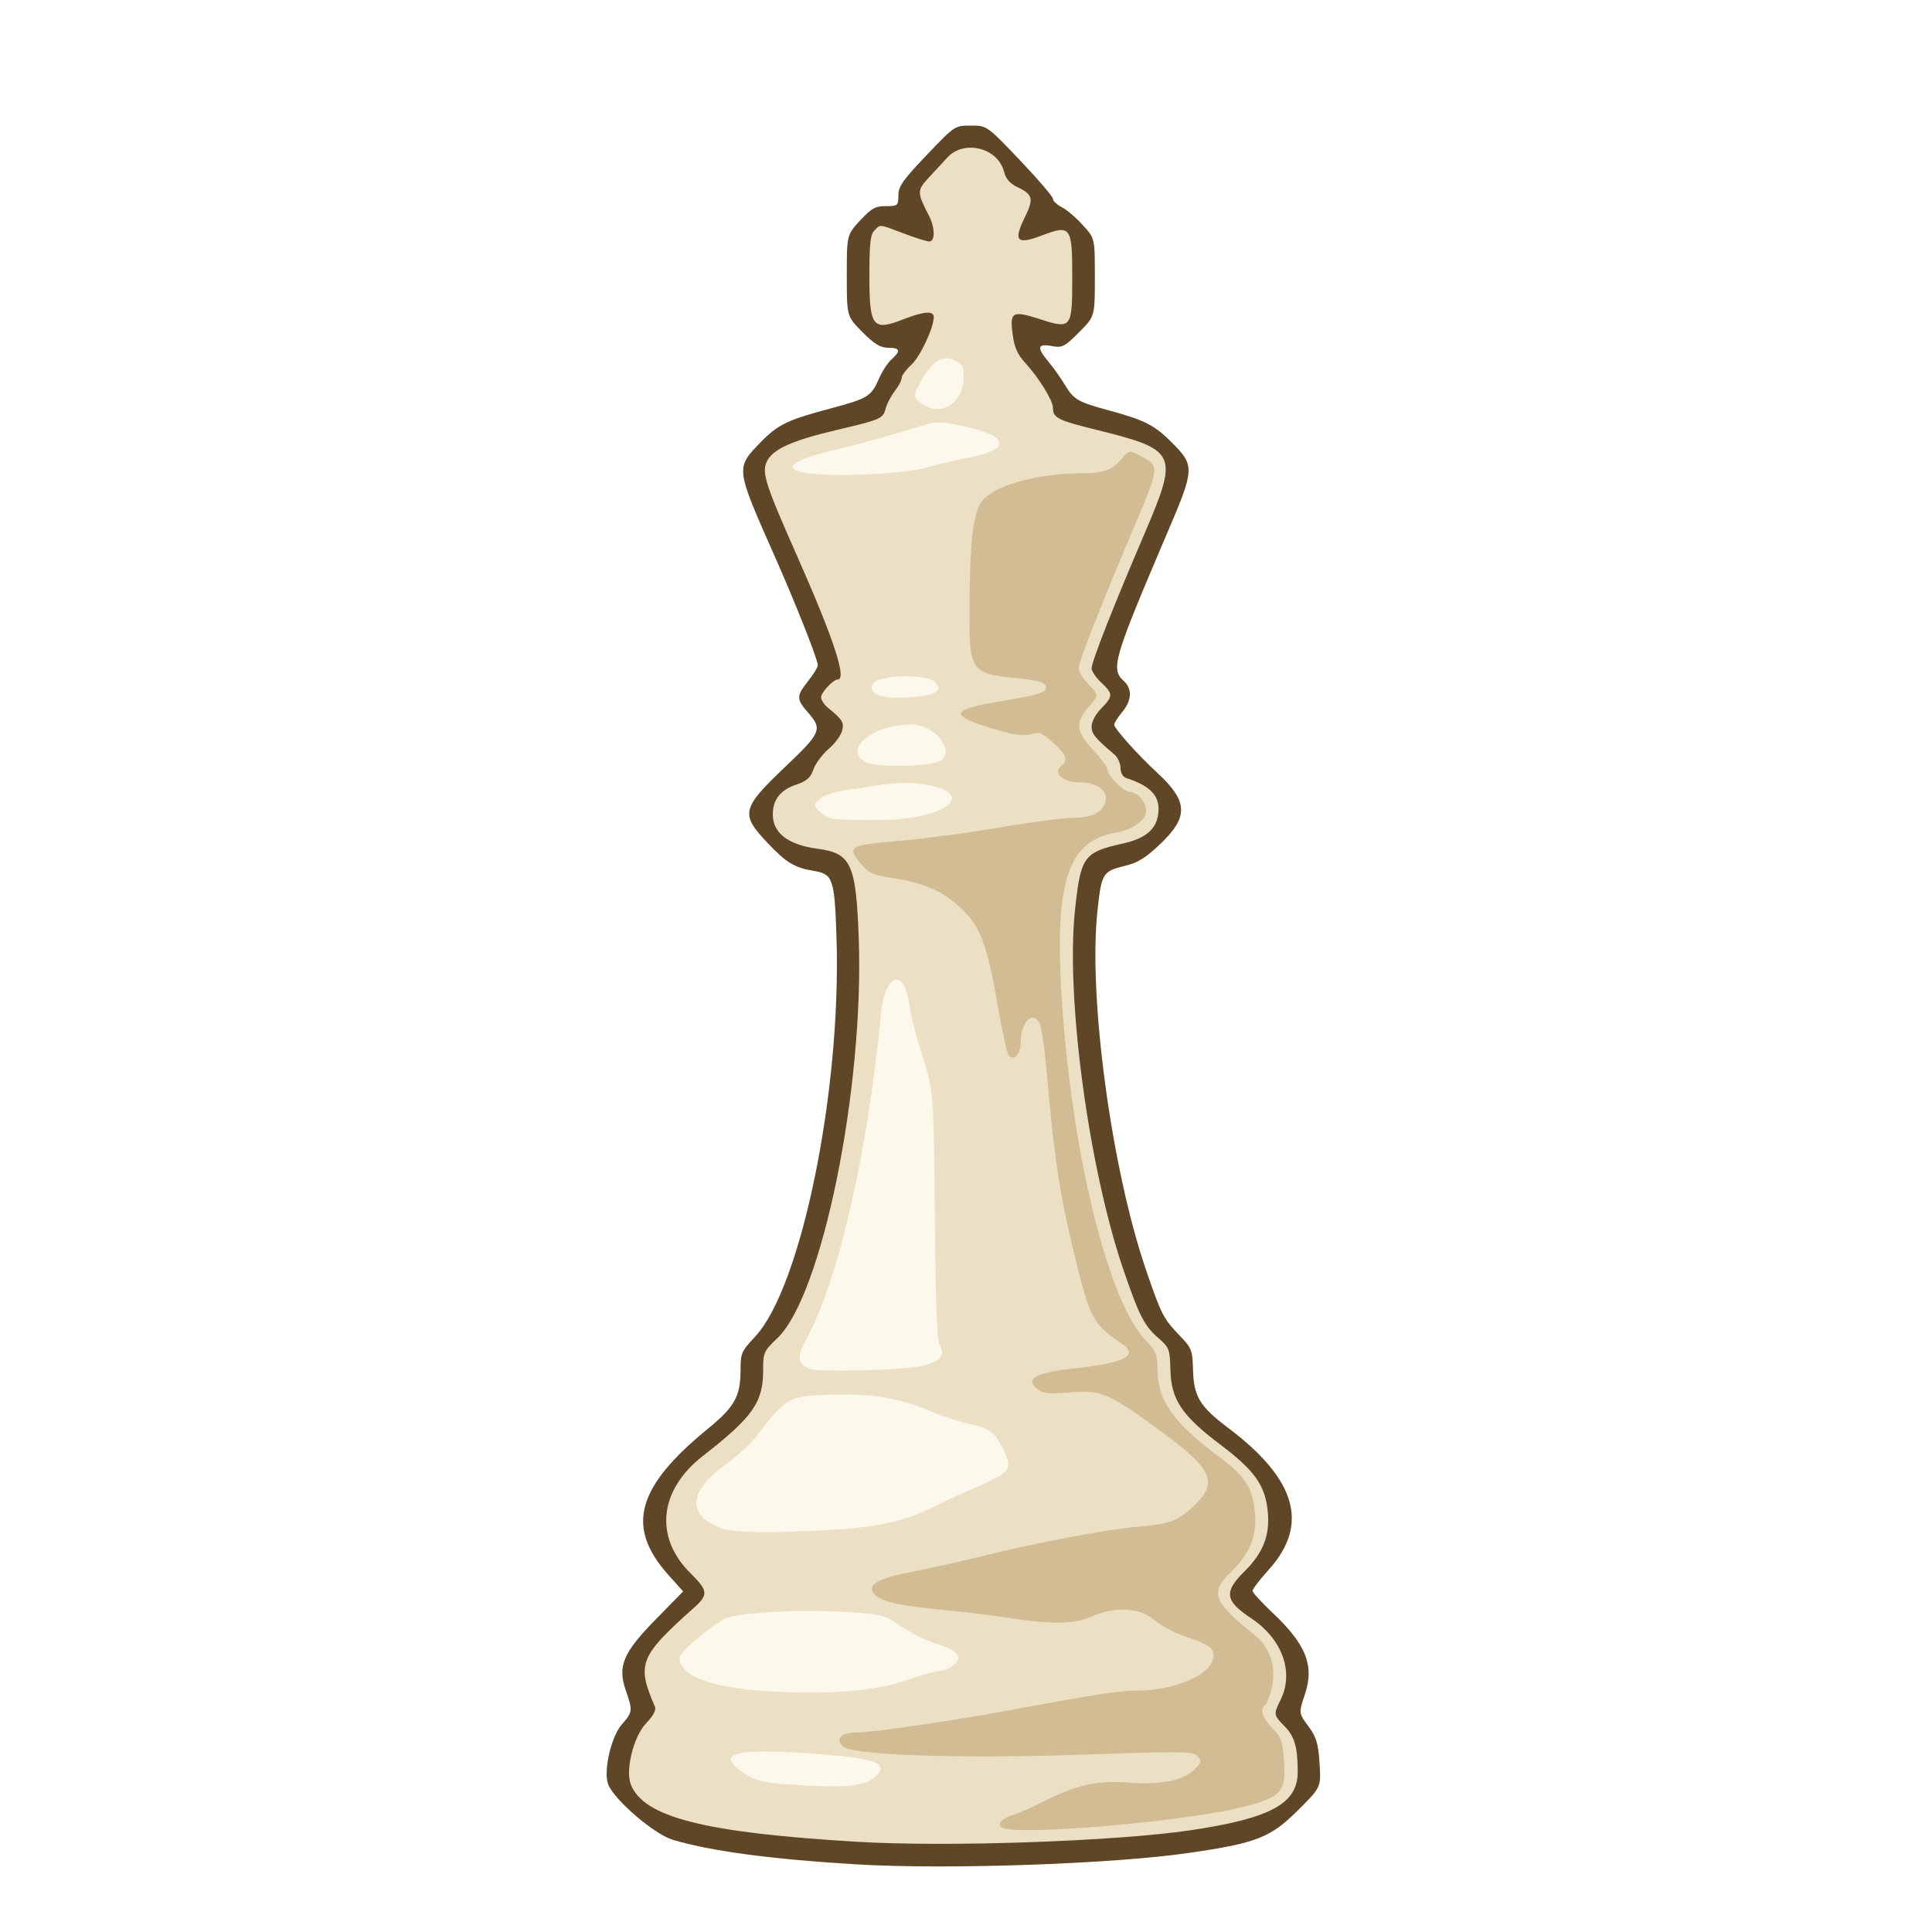
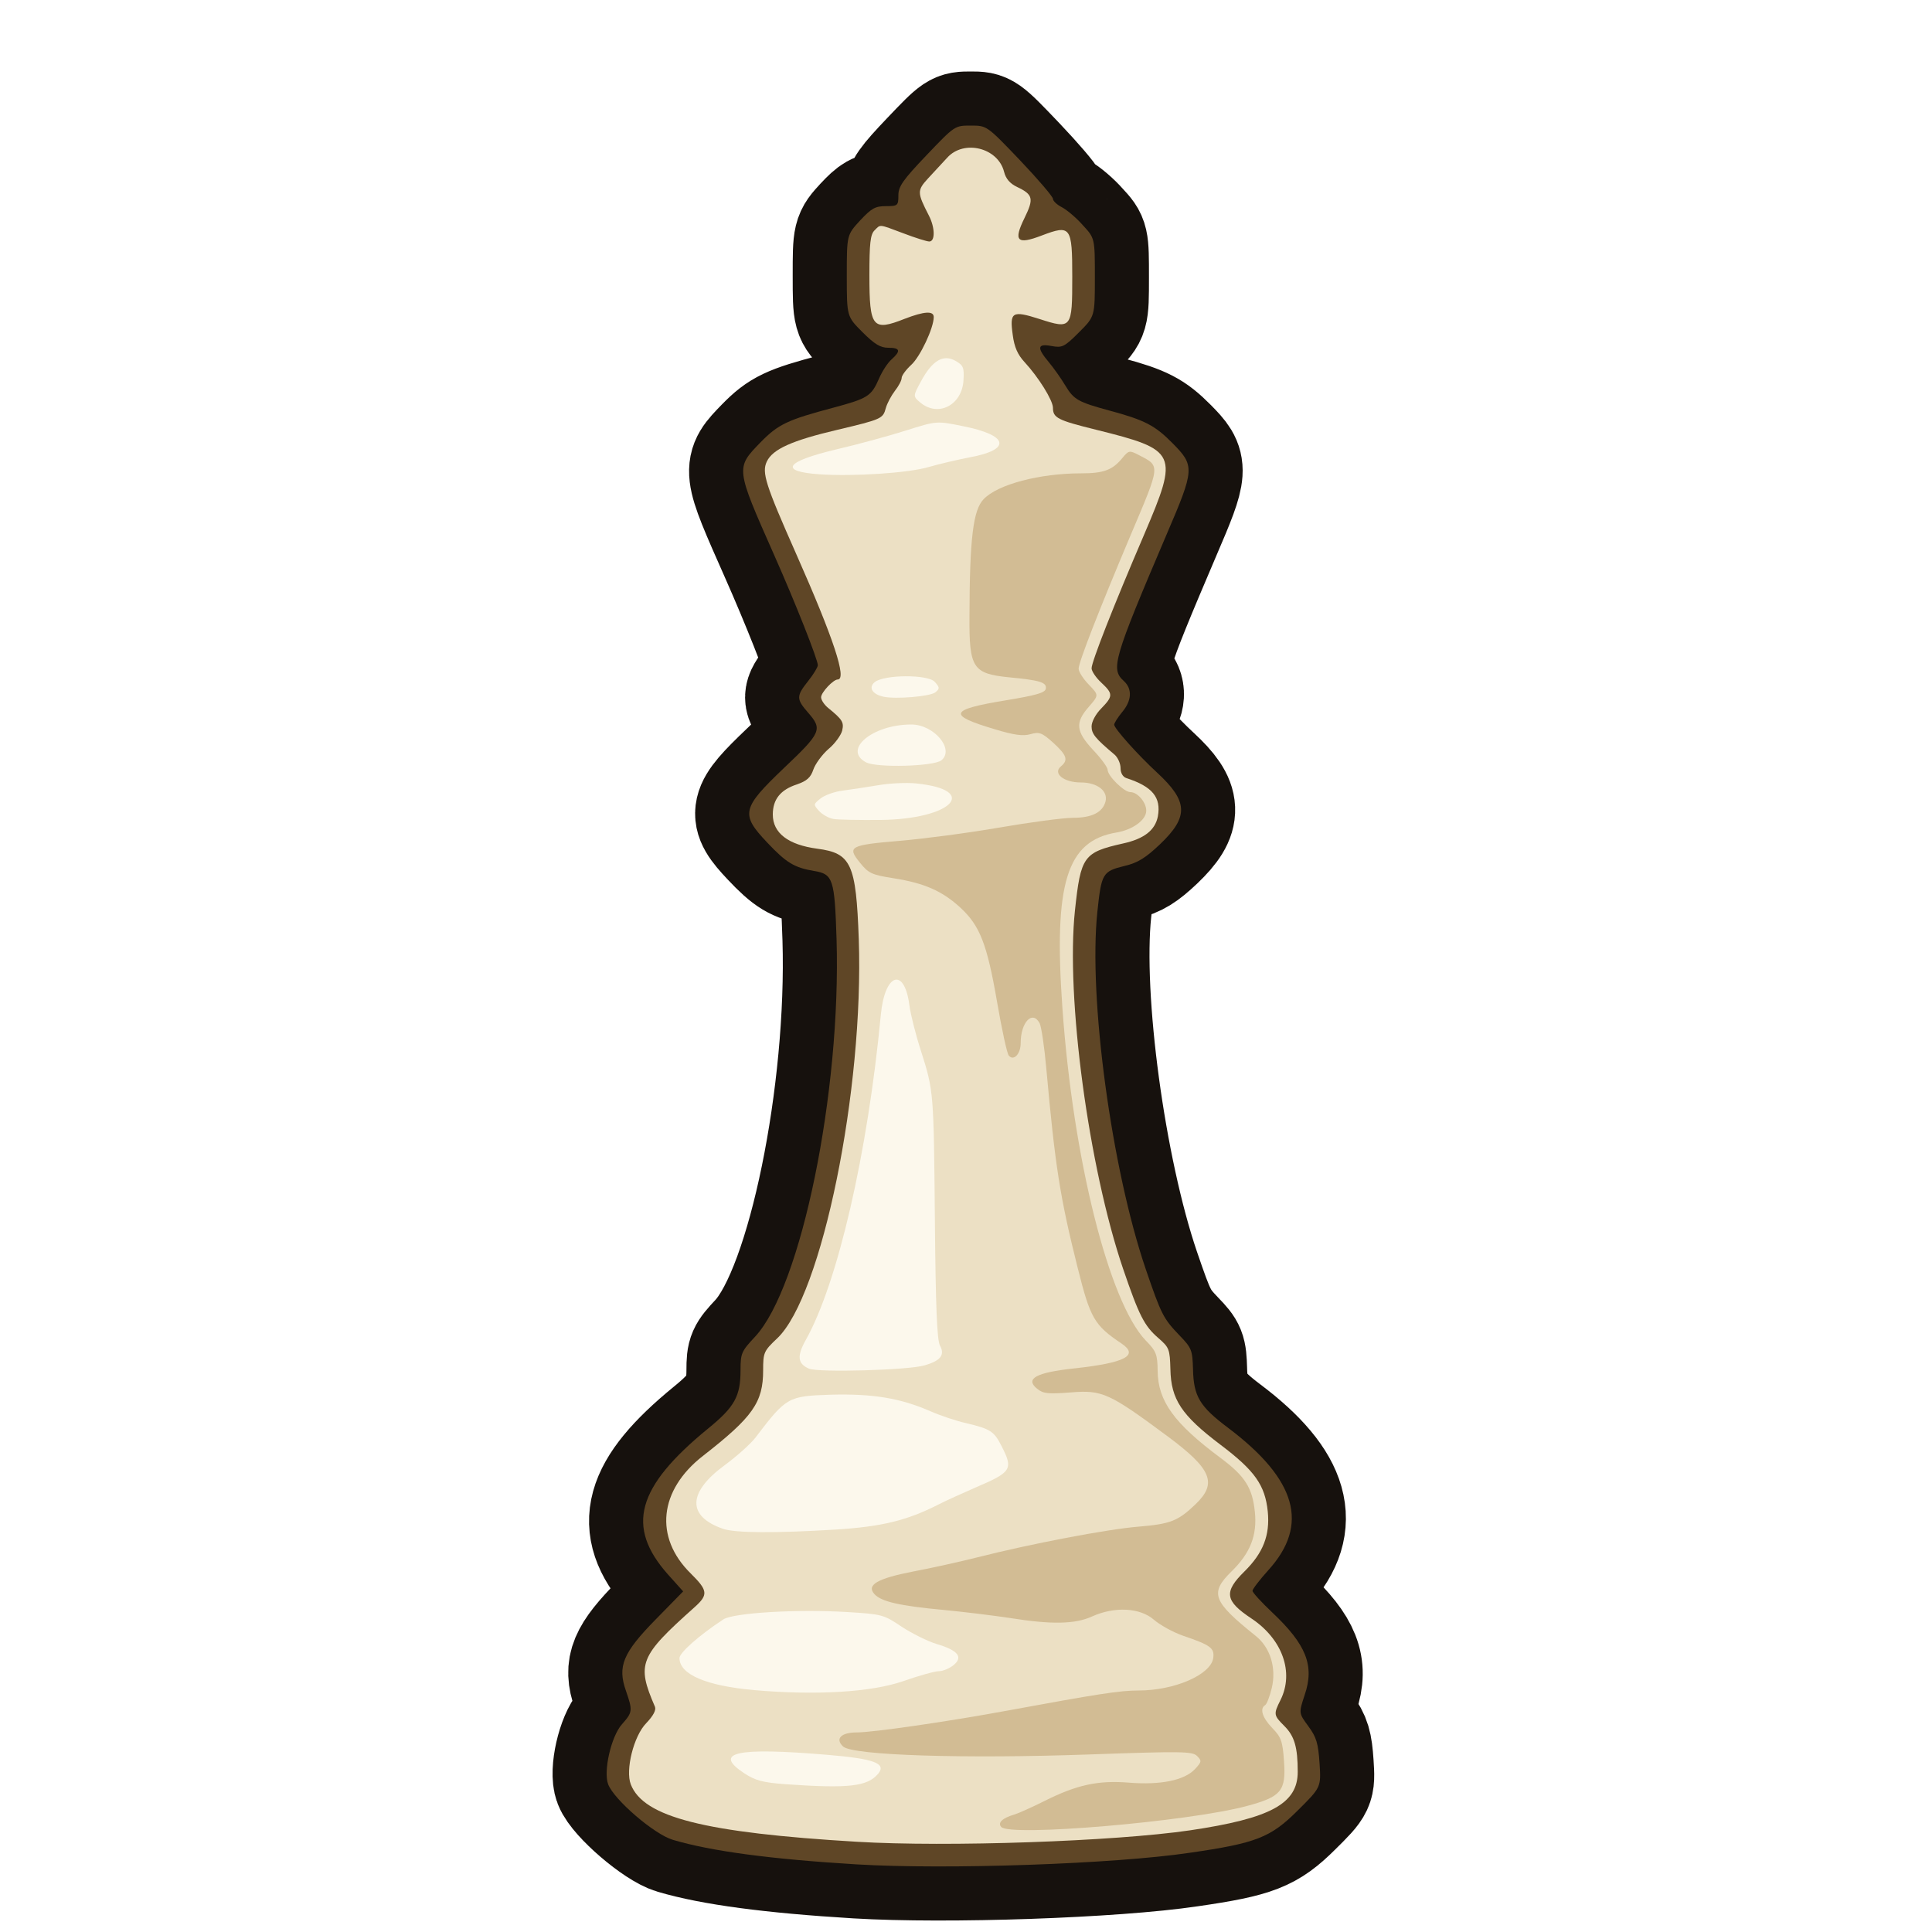
<svg xmlns="http://www.w3.org/2000/svg" viewBox="0 0 100 100">
+   <path fill="#16110d" stroke="#16110d" stroke-width="5.6" stroke-linejoin="round" d="M44.34 96.50C39.90 96.23 36.82 95.82 34.83 95.23C33.87 94.95 31.79 93.16 31.48 92.36C31.22 91.69 31.63 89.88 32.19 89.25C32.75 88.62 32.75 88.54 32.40 87.52C31.95 86.25 32.24 85.55 33.95 83.81L35.36 82.37L34.57 81.49C32.38 79.02 32.95 76.97 36.64 73.95C38.03 72.82 38.33 72.27 38.33 70.91C38.33 70.04 38.38 69.94 39.08 69.19C41.47 66.63 43.54 56.53 43.30 48.61C43.20 45.49 43.12 45.24 42.13 45.08C41.12 44.91 40.70 44.66 39.71 43.61C38.32 42.14 38.39 41.84 40.58 39.75C42.51 37.92 42.58 37.75 41.83 36.89C41.21 36.18 41.21 36.03 41.83 35.25C42.11 34.90 42.33 34.53 42.33 34.43C42.33 34.14 41.18 31.23 40.08 28.75C38.06 24.19 38.07 24.23 39.37 22.89C40.28 21.96 40.76 21.73 43.14 21.10C44.92 20.62 45.10 20.51 45.50 19.59C45.66 19.22 45.95 18.77 46.15 18.60C46.64 18.16 46.59 18.00 45.98 18.00C45.57 18.00 45.27 17.82 44.64 17.19C43.83 16.38 43.83 16.38 43.83 14.27C43.83 12.16 43.83 12.16 44.52 11.41C45.11 10.78 45.30 10.67 45.85 10.67C46.47 10.67 46.50 10.64 46.50 10.11C46.50 9.65 46.73 9.32 47.96 8.03C49.42 6.50 49.42 6.50 50.25 6.50C51.08 6.50 51.08 6.50 52.79 8.29C53.73 9.28 54.50 10.18 54.50 10.29C54.50 10.40 54.71 10.60 54.97 10.73C55.23 10.87 55.72 11.28 56.05 11.66C56.67 12.33 56.67 12.33 56.67 14.36C56.67 16.38 56.67 16.38 55.85 17.20C55.09 17.96 54.98 18.01 54.43 17.91C53.69 17.77 53.65 17.99 54.29 18.75C54.54 19.05 54.93 19.60 55.15 19.97C55.58 20.68 55.80 20.81 57.42 21.25C59.25 21.74 59.78 22.02 60.68 22.93C61.85 24.11 61.84 24.27 60.38 27.67C57.62 34.14 57.48 34.63 58.17 35.25C58.62 35.66 58.58 36.27 58.08 36.86C57.85 37.14 57.67 37.43 57.67 37.51C57.67 37.70 58.89 39.07 59.89 39.99C61.50 41.48 61.54 42.27 60.04 43.70C59.29 44.41 58.89 44.66 58.21 44.82C57.07 45.10 57.01 45.20 56.80 47.19C56.33 51.63 57.53 60.48 59.30 65.68C60.11 68.05 60.21 68.24 61.05 69.12C61.68 69.77 61.72 69.88 61.75 70.87C61.78 72.28 62.10 72.80 63.56 73.90C67.12 76.58 67.78 78.92 65.65 81.27C65.20 81.77 64.83 82.25 64.83 82.34C64.83 82.43 65.29 82.93 65.85 83.46C67.61 85.12 68.05 86.21 67.53 87.73C67.22 88.67 67.22 88.67 67.72 89.35C68.14 89.92 68.23 90.23 68.30 91.27C68.38 92.51 68.38 92.51 67.15 93.73C65.76 95.11 65.03 95.40 61.58 95.90C57.67 96.48 49.02 96.78 44.34 96.50Z" />
  <path fill="#5f4626" d="M44.34 96.50C39.90 96.23 36.82 95.82 34.83 95.23C33.87 94.95 31.79 93.16 31.48 92.36C31.22 91.69 31.63 89.88 32.19 89.25C32.75 88.62 32.75 88.54 32.40 87.52C31.95 86.25 32.24 85.55 33.95 83.81L35.36 82.37L34.57 81.49C32.38 79.02 32.95 76.97 36.64 73.95C38.03 72.82 38.33 72.27 38.33 70.91C38.33 70.04 38.38 69.94 39.08 69.19C41.47 66.63 43.54 56.53 43.30 48.61C43.20 45.49 43.12 45.24 42.13 45.08C41.12 44.91 40.70 44.66 39.71 43.61C38.32 42.14 38.39 41.84 40.58 39.75C42.51 37.92 42.58 37.75 41.83 36.89C41.21 36.18 41.21 36.03 41.83 35.25C42.11 34.90 42.33 34.53 42.33 34.43C42.33 34.14 41.18 31.23 40.08 28.75C38.06 24.19 38.07 24.23 39.37 22.89C40.28 21.96 40.76 21.73 43.14 21.10C44.92 20.62 45.10 20.51 45.50 19.59C45.66 19.22 45.95 18.77 46.15 18.60C46.64 18.16 46.59 18.00 45.98 18.00C45.57 18.00 45.27 17.82 44.64 17.19C43.83 16.38 43.83 16.38 43.83 14.27C43.83 12.16 43.83 12.16 44.52 11.41C45.11 10.78 45.30 10.67 45.85 10.67C46.47 10.67 46.50 10.64 46.50 10.11C46.50 9.65 46.73 9.32 47.96 8.03C49.42 6.50 49.42 6.50 50.25 6.50C51.08 6.50 51.08 6.50 52.79 8.29C53.73 9.28 54.50 10.18 54.50 10.29C54.50 10.40 54.71 10.60 54.97 10.73C55.23 10.87 55.72 11.28 56.05 11.66C56.67 12.33 56.67 12.33 56.67 14.36C56.67 16.38 56.67 16.38 55.85 17.20C55.09 17.96 54.98 18.01 54.43 17.91C53.69 17.77 53.65 17.99 54.29 18.75C54.54 19.05 54.93 19.60 55.15 19.97C55.58 20.68 55.80 20.81 57.42 21.25C59.25 21.74 59.78 22.02 60.68 22.93C61.85 24.11 61.84 24.27 60.38 27.67C57.62 34.14 57.48 34.63 58.17 35.25C58.62 35.66 58.58 36.27 58.08 36.86C57.85 37.14 57.67 37.43 57.67 37.51C57.67 37.70 58.89 39.07 59.89 39.99C61.50 41.48 61.54 42.27 60.04 43.70C59.29 44.41 58.89 44.66 58.21 44.82C57.07 45.10 57.01 45.20 56.80 47.19C56.33 51.63 57.53 60.48 59.30 65.68C60.11 68.05 60.21 68.24 61.05 69.12C61.68 69.77 61.72 69.88 61.75 70.87C61.78 72.28 62.10 72.80 63.56 73.90C67.12 76.58 67.78 78.92 65.65 81.27C65.20 81.77 64.83 82.25 64.83 82.34C64.83 82.43 65.29 82.93 65.85 83.46C67.61 85.12 68.05 86.21 67.53 87.73C67.22 88.67 67.22 88.67 67.72 89.35C68.14 89.92 68.23 90.23 68.30 91.27C68.38 92.51 68.38 92.51 67.15 93.73C65.76 95.11 65.03 95.40 61.58 95.90C57.67 96.48 49.02 96.78 44.34 96.50Z" />
  <path fill="#ece0c4" d="M44.36 95.33C36.46 94.86 33.31 94.06 32.65 92.36C32.36 91.62 32.80 89.85 33.45 89.19C33.82 88.80 33.97 88.51 33.90 88.34C32.94 86.12 33.09 85.74 35.96 83.18C36.67 82.54 36.64 82.32 35.75 81.44C33.85 79.57 34.11 77.13 36.38 75.36C38.96 73.35 39.50 72.59 39.50 70.93C39.50 70.01 39.53 69.93 40.23 69.27C42.54 67.08 44.72 56.41 44.45 48.61C44.31 44.71 44.06 44.16 42.31 43.93C40.80 43.73 40.00 43.12 40.00 42.16C40.00 41.38 40.39 40.88 41.25 40.60C41.76 40.42 41.96 40.25 42.10 39.83C42.20 39.54 42.55 39.06 42.88 38.77C43.22 38.49 43.53 38.05 43.59 37.82C43.69 37.38 43.61 37.25 42.85 36.63C42.66 36.47 42.50 36.23 42.50 36.09C42.50 35.84 43.13 35.17 43.36 35.17C43.85 35.17 43.15 33.05 41.21 28.67C39.62 25.08 39.42 24.46 39.69 23.89C39.99 23.25 40.99 22.80 43.33 22.25C45.65 21.70 45.70 21.67 45.85 21.12C45.92 20.87 46.13 20.48 46.32 20.23C46.51 19.99 46.67 19.69 46.67 19.56C46.67 19.44 46.89 19.14 47.16 18.89C47.62 18.48 48.33 16.98 48.33 16.41C48.33 16.08 47.84 16.11 46.83 16.50C45.16 17.16 45.00 16.96 45.00 14.25C45.00 12.60 45.05 12.14 45.26 11.93C45.59 11.60 45.46 11.59 46.77 12.08C47.37 12.31 47.98 12.50 48.10 12.50C48.41 12.50 48.40 11.78 48.08 11.16C47.47 9.97 47.46 9.86 48.04 9.23C48.34 8.91 48.78 8.43 49.03 8.16C49.89 7.21 51.65 7.64 51.97 8.89C52.06 9.25 52.27 9.50 52.65 9.68C53.47 10.07 53.52 10.28 53.03 11.28C52.44 12.48 52.64 12.68 53.92 12.19C55.42 11.62 55.50 11.72 55.50 14.32C55.50 17.01 55.47 17.05 53.80 16.51C52.39 16.06 52.25 16.14 52.42 17.34C52.50 17.97 52.68 18.36 53.02 18.73C53.76 19.53 54.49 20.71 54.50 21.10C54.50 21.63 54.74 21.75 56.72 22.24C60.95 23.29 61.02 23.45 59.22 27.67C57.63 31.37 56.50 34.26 56.50 34.59C56.50 34.74 56.73 35.08 57.00 35.33C57.62 35.91 57.62 36.03 57.00 36.67C56.71 36.96 56.50 37.36 56.50 37.60C56.50 37.98 56.68 38.21 57.69 39.06C57.86 39.21 58.00 39.52 58.00 39.76C58.00 40.01 58.12 40.21 58.29 40.27C59.65 40.71 60.11 41.27 59.93 42.26C59.79 42.97 59.22 43.42 58.12 43.66C56.08 44.12 55.94 44.32 55.64 47.12C55.16 51.62 56.35 60.43 58.13 65.67C58.96 68.10 59.23 68.63 59.96 69.26C60.52 69.75 60.55 69.83 60.58 70.87C60.61 72.43 61.15 73.25 63.16 74.77C64.95 76.12 65.48 76.87 65.62 78.24C65.74 79.46 65.38 80.38 64.42 81.33C63.33 82.40 63.40 82.86 64.77 83.77C66.38 84.84 66.99 86.56 66.28 87.99C65.91 88.73 65.92 88.78 66.48 89.34C67.00 89.86 67.17 90.43 67.17 91.71C67.17 93.36 65.77 94.12 61.58 94.74C57.67 95.31 49.02 95.61 44.36 95.33Z" />
  <path fill="#d2bc94" d="M51.82 94.56C51.63 94.34 51.89 94.10 52.50 93.92C52.73 93.85 53.42 93.54 54.04 93.23C55.73 92.38 56.83 92.14 58.44 92.27C60.08 92.40 61.30 92.15 61.85 91.57C62.20 91.19 62.21 91.14 61.96 90.89C61.72 90.65 61.20 90.64 56.39 90.81C49.92 91.04 44.15 90.86 43.64 90.40C43.21 90.00 43.53 89.67 44.35 89.67C45.17 89.67 48.91 89.13 51.92 88.58C56.87 87.67 57.95 87.50 58.93 87.50C60.81 87.50 62.70 86.67 62.80 85.80C62.86 85.30 62.66 85.15 61.22 84.66C60.71 84.48 60.04 84.11 59.73 83.84C59.01 83.21 57.69 83.14 56.52 83.67C55.64 84.07 54.42 84.09 52.29 83.75C51.44 83.62 49.89 83.43 48.84 83.33C46.57 83.12 45.61 82.90 45.26 82.51C44.83 82.04 45.41 81.70 47.27 81.34C48.17 81.17 49.67 80.84 50.58 80.61C53.33 79.91 57.32 79.15 58.92 79.02C60.59 78.88 60.97 78.73 61.88 77.86C63.02 76.77 62.72 76.04 60.43 74.34C57.41 72.10 57.05 71.94 55.44 72.07C54.24 72.16 54.00 72.14 53.68 71.88C53.04 71.36 53.63 71.04 55.59 70.83C58.24 70.54 58.97 70.16 58.05 69.54C56.63 68.59 56.43 68.23 55.77 65.58C54.87 62.00 54.61 60.33 54.16 55.34C54.06 54.20 53.90 53.13 53.81 52.96C53.44 52.27 52.83 52.91 52.83 53.99C52.83 54.56 52.46 54.94 52.21 54.63C52.12 54.51 51.85 53.27 51.61 51.87C51.09 48.86 50.72 47.92 49.72 46.99C48.78 46.12 47.85 45.71 46.26 45.46C45.11 45.28 44.95 45.20 44.50 44.64C43.84 43.82 43.98 43.74 46.58 43.52C47.77 43.42 50.07 43.12 51.69 42.84C53.31 42.56 55.04 42.33 55.53 42.33C56.51 42.33 57.07 42.05 57.22 41.49C57.36 40.94 56.80 40.50 55.94 40.50C55.06 40.50 54.48 40.03 54.91 39.67C55.31 39.34 55.22 39.09 54.51 38.44C53.93 37.92 53.79 37.87 53.34 38.00C52.95 38.11 52.49 38.05 51.47 37.74C49.02 37.01 49.13 36.73 52.05 36.25C53.62 35.99 54.09 35.86 54.13 35.65C54.19 35.32 53.83 35.21 52.25 35.06C50.35 34.87 50.16 34.59 50.18 31.89C50.19 27.86 50.37 26.40 50.91 25.84C51.64 25.07 53.81 24.50 55.96 24.50C57.13 24.50 57.58 24.33 58.09 23.71C58.42 23.31 58.46 23.30 58.94 23.55C60.07 24.14 60.09 24.00 58.50 27.75C56.88 31.59 55.83 34.28 55.83 34.61C55.83 34.77 56.07 35.14 56.36 35.44C56.88 35.98 56.88 35.98 56.36 36.58C55.64 37.40 55.68 37.85 56.58 38.82C57.00 39.26 57.33 39.72 57.33 39.84C57.33 40.16 58.18 41.00 58.51 41.00C58.88 41.00 59.33 41.53 59.33 41.96C59.33 42.44 58.63 42.95 57.79 43.09C55.21 43.52 54.53 45.71 54.99 52.17C55.54 59.98 57.40 67.39 59.30 69.38C59.85 69.94 59.91 70.10 59.92 70.97C59.94 72.52 60.77 73.67 63.16 75.45C64.44 76.40 64.82 77.00 64.95 78.24C65.08 79.46 64.72 80.38 63.75 81.33C62.60 82.46 62.76 82.88 64.99 84.67C65.75 85.27 66.07 86.33 65.83 87.36C65.72 87.81 65.57 88.21 65.48 88.26C65.19 88.44 65.34 88.91 65.85 89.44C66.31 89.91 66.39 90.12 66.46 91.16C66.57 92.70 66.32 93.00 64.53 93.48C61.51 94.29 52.25 95.08 51.82 94.56Z" />
  <path fill="#fcf8ec" d="M40.65 92.35C39.47 92.26 39.10 92.16 38.53 91.79C36.88 90.70 38.09 90.43 42.83 90.83C45.23 91.03 45.89 91.27 45.46 91.80C44.90 92.47 43.95 92.58 40.65 92.35ZM39.04 87.48C36.56 87.26 35.17 86.67 35.17 85.82C35.17 85.55 36.16 84.66 37.44 83.82C37.95 83.48 41.26 83.28 43.86 83.44C45.65 83.55 45.74 83.57 46.67 84.20C47.21 84.55 48.01 84.95 48.47 85.09C49.59 85.42 49.87 85.77 49.35 86.19C49.14 86.36 48.80 86.50 48.60 86.50C48.39 86.50 47.56 86.73 46.74 87.02C45.08 87.59 42.23 87.76 39.04 87.48ZM37.42 79.13C35.55 78.48 35.59 77.24 37.52 75.83C38.13 75.38 38.85 74.74 39.11 74.40C40.70 72.31 40.79 72.26 42.99 72.19C45.20 72.13 46.61 72.37 48.17 73.05C48.67 73.27 49.50 73.55 50.00 73.66C51.26 73.96 51.45 74.08 51.83 74.83C52.46 76.05 52.37 76.19 50.50 76.99C49.81 77.29 48.95 77.68 48.58 77.87C46.95 78.70 45.64 79.02 43.25 79.17C40.17 79.36 38.03 79.35 37.42 79.13ZM41.87 70.84C41.28 70.58 41.24 70.19 41.71 69.35C43.36 66.41 44.91 59.69 45.59 52.54C45.79 50.37 46.81 50.03 47.07 52.03C47.13 52.50 47.40 53.57 47.67 54.40C48.33 56.48 48.33 56.49 48.39 63.25C48.43 67.64 48.50 69.35 48.65 69.64C48.92 70.13 48.69 70.43 47.86 70.67C47.03 70.92 42.35 71.05 41.87 70.84ZM43.14 42.39C42.90 42.35 42.56 42.16 42.39 41.97C42.09 41.64 42.10 41.63 42.47 41.33C42.68 41.16 43.20 40.97 43.63 40.92C44.06 40.86 44.89 40.74 45.47 40.64C46.05 40.54 46.93 40.50 47.42 40.55C50.74 40.89 49.27 42.40 45.58 42.44C44.48 42.45 43.38 42.43 43.14 42.39ZM44.83 39.46C43.60 38.81 45.15 37.50 47.17 37.50C48.34 37.50 49.42 38.78 48.73 39.35C48.35 39.67 45.39 39.75 44.83 39.46ZM45.72 36.06C45.15 35.93 44.94 35.59 45.27 35.31C45.76 34.91 48.02 34.90 48.38 35.29C48.64 35.58 48.65 35.64 48.42 35.83C48.16 36.05 46.36 36.20 45.72 36.06ZM42.42 24.55C40.29 24.40 40.64 23.89 43.29 23.26C44.37 23.01 45.98 22.57 46.87 22.29C48.48 21.78 48.48 21.78 49.85 22.06C52.21 22.53 52.37 23.27 50.20 23.67C49.58 23.79 48.63 24.01 48.08 24.17C47.05 24.48 44.20 24.67 42.42 24.55ZM47.64 20.84C47.25 20.51 47.25 20.51 47.68 19.72C48.26 18.65 48.83 18.32 49.46 18.68C49.86 18.91 49.91 19.02 49.87 19.68C49.80 20.96 48.57 21.61 47.64 20.84Z" />
</svg>
